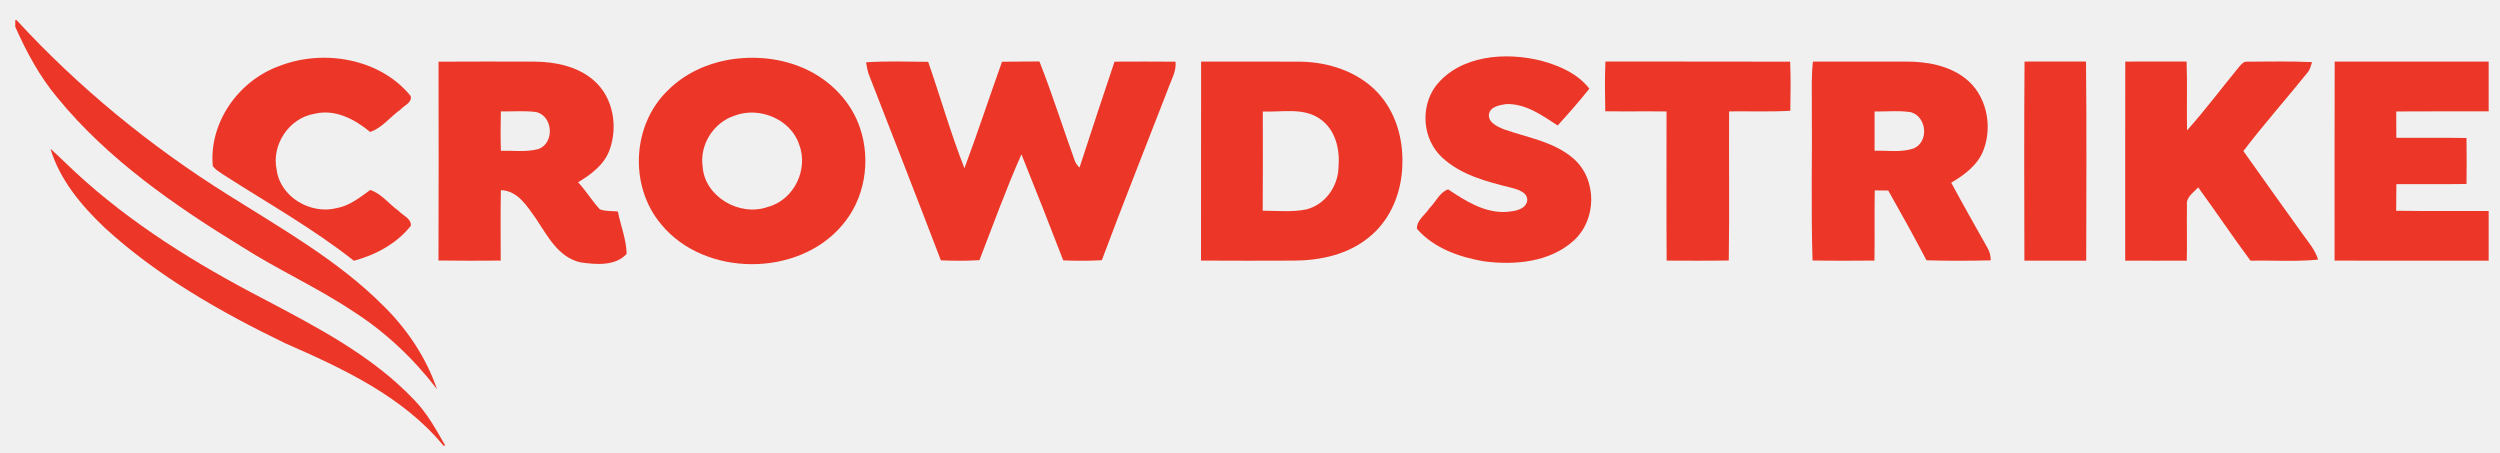
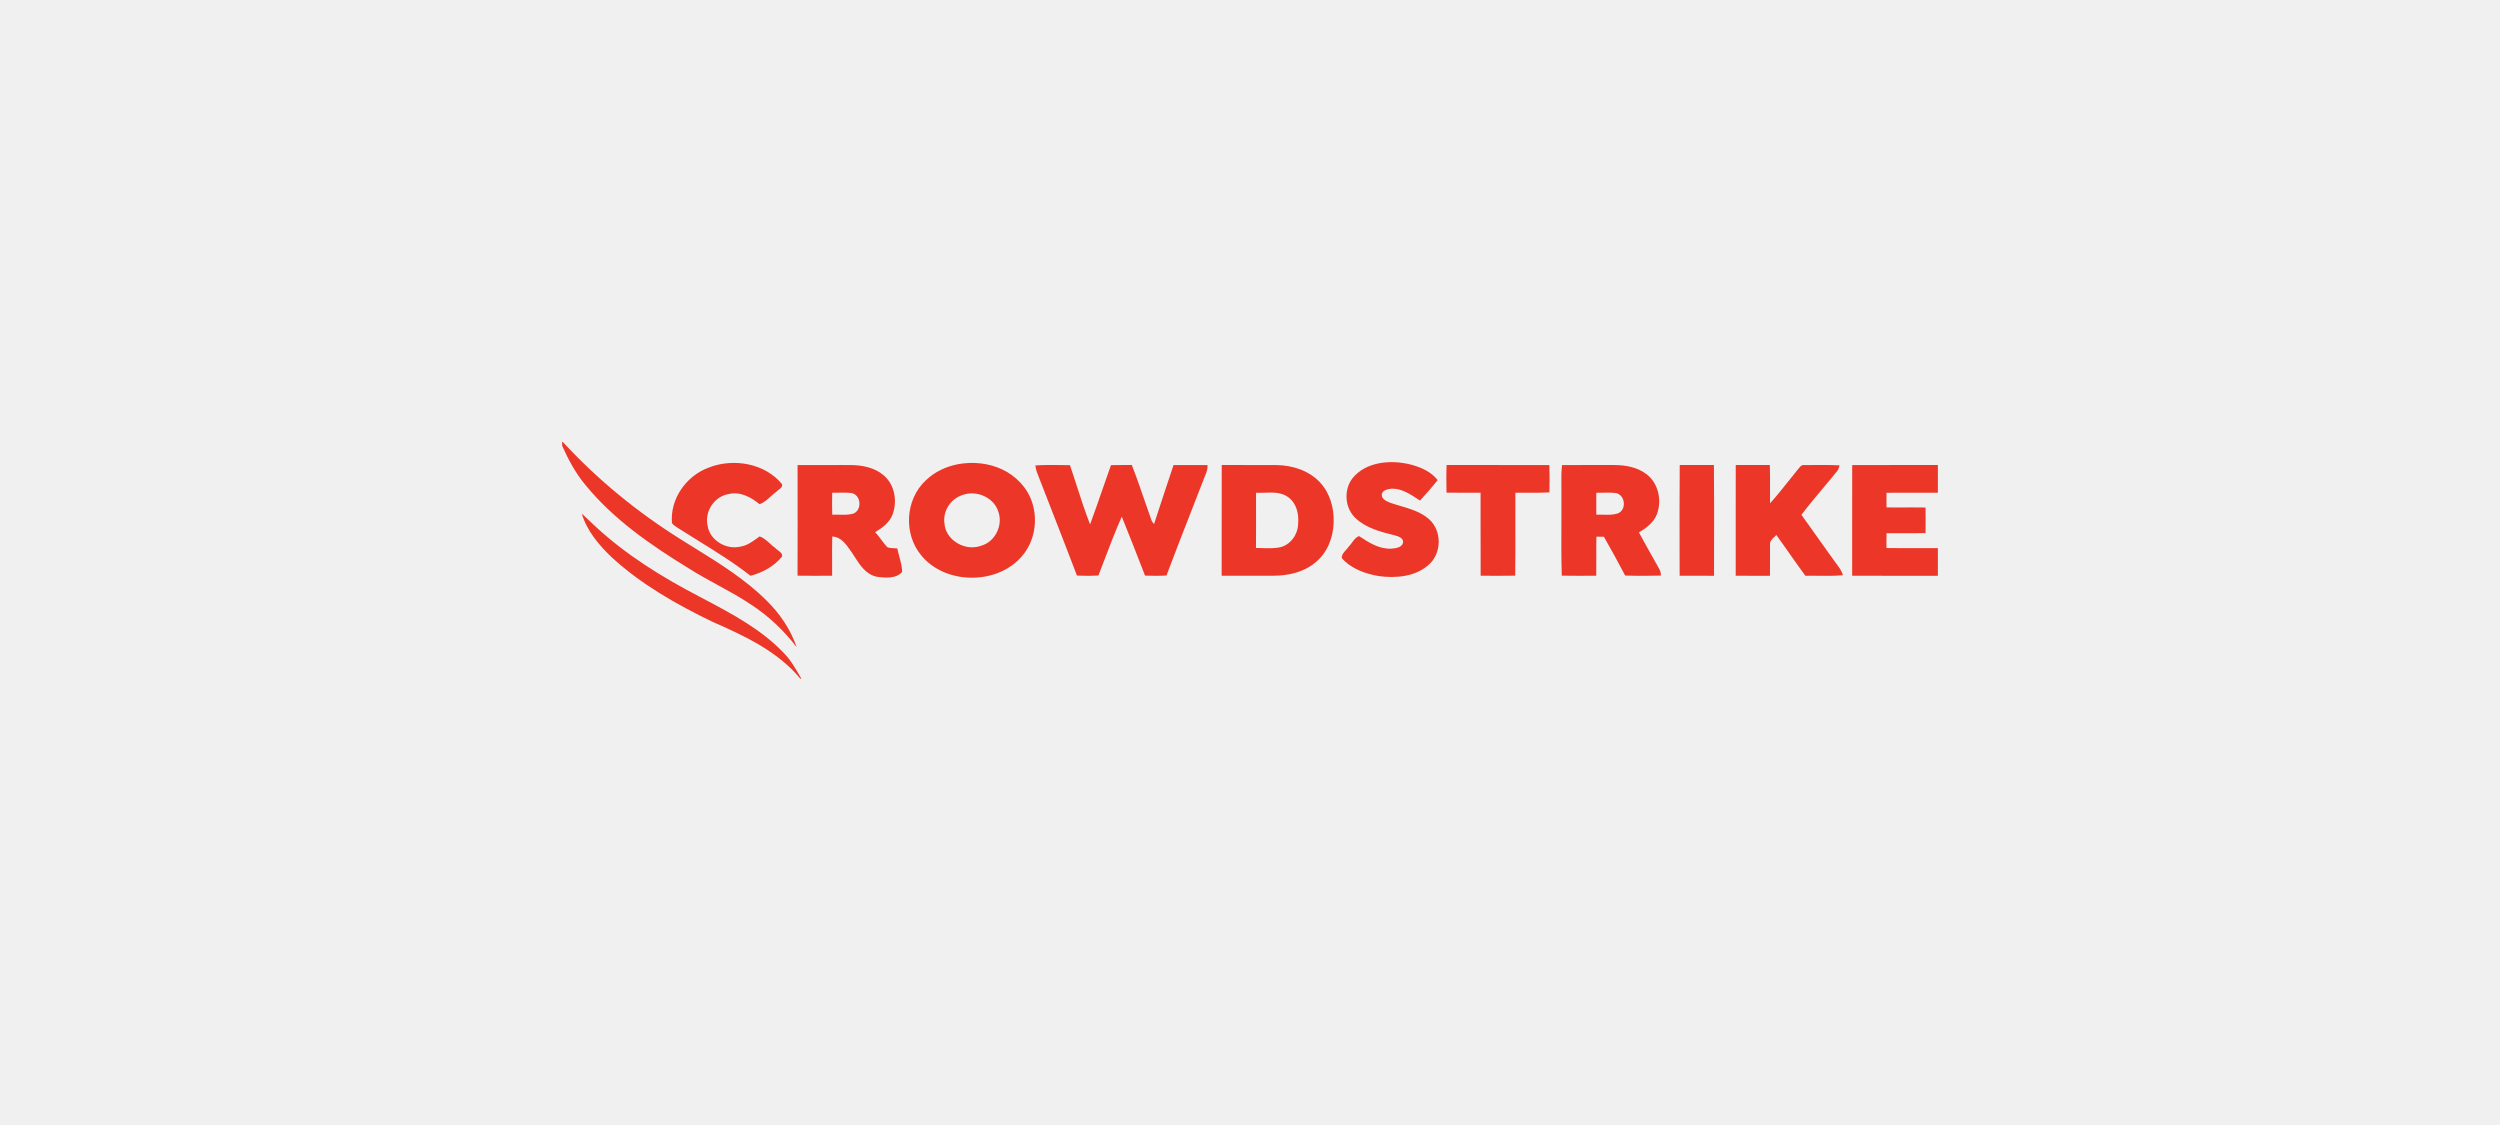
- <svg xmlns="http://www.w3.org/2000/svg" width="94" height="17" viewBox="0 0 94 17" fill="none">
-   <g clip-path="url(#clip0)">
-     <path d="M0.574 0.755H0.621C2.95 3.284 5.643 5.493 8.579 7.329C10.588 8.597 12.692 9.782 14.378 11.461C15.296 12.353 16.02 13.434 16.431 14.633C15.558 13.492 14.499 12.487 13.274 11.704C11.938 10.814 10.46 10.148 9.106 9.285C6.559 7.725 4.054 5.989 2.165 3.682C1.49 2.88 0.997 1.957 0.574 1.009V0.755Z" fill="#EC3728" />
-     <path d="M10.482 2.49C12.153 1.827 14.296 2.198 15.44 3.608C15.509 3.858 15.194 3.963 15.056 4.121C14.673 4.391 14.37 4.811 13.917 4.961C13.345 4.488 12.608 4.09 11.831 4.277C10.852 4.439 10.201 5.46 10.403 6.388C10.535 7.398 11.67 8.08 12.668 7.823C13.155 7.734 13.535 7.418 13.922 7.143C14.346 7.279 14.628 7.678 14.988 7.928C15.144 8.106 15.481 8.218 15.446 8.492C14.92 9.155 14.129 9.585 13.306 9.804C11.767 8.59 10.047 7.625 8.396 6.567C8.256 6.471 8.105 6.383 8.001 6.248C7.851 4.64 8.938 3.054 10.482 2.49Z" fill="#EC3728" />
-     <path d="M27.384 2.25C28.358 2.082 29.39 2.182 30.287 2.595C31.242 3.032 32.023 3.847 32.343 4.831C32.75 6.055 32.52 7.488 31.655 8.48C30.002 10.428 26.5 10.418 24.87 8.446C23.637 6.998 23.757 4.652 25.161 3.35C25.76 2.768 26.556 2.399 27.384 2.25ZM27.626 4.346C26.819 4.606 26.296 5.458 26.42 6.274C26.499 7.39 27.803 8.161 28.872 7.78C29.87 7.512 30.405 6.353 30.047 5.43C29.737 4.49 28.56 3.993 27.626 4.346Z" fill="#EC3728" />
-     <path d="M53.986 3.231C54.897 2.068 56.629 1.939 57.984 2.293C58.655 2.478 59.331 2.778 59.76 3.334C59.382 3.811 58.978 4.267 58.569 4.718C57.984 4.34 57.381 3.895 56.641 3.912C56.396 3.952 56.039 4 55.986 4.289C55.941 4.595 56.284 4.752 56.523 4.854C57.418 5.172 58.422 5.32 59.157 5.958C60.068 6.742 60.047 8.288 59.143 9.071C58.25 9.862 56.942 9.978 55.794 9.825C54.866 9.669 53.898 9.322 53.278 8.604C53.259 8.281 53.589 8.078 53.75 7.827C53.984 7.599 54.124 7.231 54.45 7.12C55.1 7.553 55.815 8.015 56.643 7.968C56.928 7.94 57.332 7.898 57.419 7.575C57.474 7.241 57.085 7.127 56.828 7.06C55.907 6.833 54.932 6.581 54.227 5.924C53.485 5.242 53.392 4.029 53.986 3.231Z" fill="#EC3728" />
-     <path d="M16.489 2.319C17.685 2.312 18.88 2.315 20.075 2.317C20.874 2.32 21.723 2.492 22.331 3.028C23.066 3.668 23.241 4.767 22.917 5.646C22.717 6.194 22.226 6.558 21.736 6.854C22.036 7.173 22.257 7.552 22.555 7.87C22.768 7.953 23.006 7.928 23.232 7.952C23.336 8.484 23.55 9 23.563 9.545C23.13 10.019 22.395 9.947 21.814 9.863C20.976 9.664 20.578 8.852 20.146 8.21C19.82 7.759 19.474 7.168 18.834 7.15C18.813 8.032 18.828 8.915 18.827 9.798C18.047 9.804 17.267 9.807 16.487 9.795C16.497 7.304 16.492 4.811 16.489 2.319ZM18.833 4.19C18.819 4.683 18.818 5.177 18.834 5.67C19.3 5.657 19.78 5.726 20.235 5.607C20.861 5.393 20.802 4.357 20.154 4.212C19.717 4.157 19.272 4.195 18.833 4.19Z" fill="#EC3728" />
-     <path d="M32.565 2.342C33.342 2.291 34.122 2.318 34.9 2.325C35.361 3.657 35.747 5.015 36.263 6.327C36.757 5 37.199 3.655 37.676 2.322C38.145 2.312 38.613 2.317 39.083 2.311C39.571 3.548 39.969 4.818 40.421 6.067C40.459 6.157 40.516 6.234 40.591 6.299C41.022 4.969 41.462 3.644 41.906 2.318C42.671 2.314 43.435 2.313 44.2 2.319C44.239 2.688 44.031 3.015 43.915 3.353C43.086 5.497 42.233 7.632 41.429 9.784C40.945 9.813 40.461 9.808 39.978 9.791C39.464 8.458 38.94 7.128 38.406 5.802C37.827 7.108 37.343 8.453 36.827 9.782C36.344 9.813 35.859 9.809 35.376 9.788C34.484 7.446 33.566 5.113 32.659 2.777C32.611 2.635 32.589 2.488 32.565 2.342Z" fill="#EC3728" />
-     <path d="M45.162 2.315C46.406 2.318 47.649 2.311 48.893 2.319C49.957 2.333 51.054 2.695 51.788 3.468C52.474 4.194 52.762 5.204 52.729 6.174C52.71 7.198 52.308 8.254 51.478 8.917C50.702 9.564 49.655 9.795 48.653 9.799C47.488 9.805 46.323 9.804 45.158 9.798C45.162 7.304 45.156 4.81 45.162 2.315ZM47.481 4.192C47.483 5.435 47.488 6.679 47.478 7.922C48.022 7.924 48.574 7.982 49.111 7.875C49.831 7.701 50.313 6.997 50.327 6.294C50.388 5.639 50.227 4.894 49.652 4.485C49.026 4.027 48.205 4.225 47.481 4.192Z" fill="#EC3728" />
-     <path d="M60.364 2.313C62.68 2.321 64.995 2.309 67.31 2.319C67.335 2.934 67.327 3.551 67.316 4.166C66.55 4.209 65.782 4.178 65.014 4.188C65.004 6.057 65.029 7.926 65.002 9.794C64.224 9.808 63.445 9.802 62.666 9.799C62.653 7.929 62.664 6.06 62.662 4.191C61.894 4.181 61.126 4.194 60.358 4.184C60.345 3.56 60.338 2.937 60.364 2.313Z" fill="#EC3728" />
-     <path d="M68.166 2.317C69.331 2.314 70.496 2.315 71.66 2.315C72.44 2.312 73.263 2.458 73.888 2.941C74.69 3.558 74.925 4.705 74.589 5.618C74.385 6.185 73.879 6.571 73.366 6.868C73.805 7.688 74.267 8.495 74.722 9.307C74.812 9.453 74.852 9.62 74.851 9.789C74.045 9.807 73.239 9.814 72.435 9.786C71.974 8.904 71.49 8.031 70.998 7.164C70.828 7.165 70.66 7.162 70.491 7.159C70.473 8.038 70.496 8.918 70.479 9.798C69.702 9.804 68.926 9.808 68.151 9.794C68.091 7.841 68.141 5.886 68.125 3.932C68.124 3.393 68.106 2.853 68.166 2.317ZM70.484 4.192C70.484 4.684 70.484 5.177 70.484 5.668C70.962 5.653 71.463 5.738 71.926 5.591C72.534 5.366 72.462 4.397 71.854 4.22C71.401 4.148 70.939 4.198 70.484 4.192Z" fill="#EC3728" />
-     <path d="M76.123 2.315C76.894 2.314 77.664 2.317 78.434 2.313C78.46 4.808 78.445 7.305 78.442 9.801C77.667 9.802 76.892 9.804 76.117 9.8C76.114 7.305 76.102 4.809 76.123 2.315Z" fill="#EC3728" />
-     <path d="M79.91 2.315C80.679 2.315 81.447 2.316 82.216 2.314C82.246 3.176 82.216 4.04 82.233 4.902C82.911 4.148 83.515 3.333 84.159 2.552C84.25 2.449 84.341 2.298 84.507 2.319C85.314 2.314 86.125 2.299 86.932 2.336C86.89 2.472 86.86 2.615 86.764 2.727C85.968 3.718 85.12 4.668 84.351 5.679C85.077 6.708 85.813 7.732 86.547 8.758C86.772 9.079 87.047 9.38 87.16 9.762C86.316 9.845 85.466 9.784 84.619 9.802C83.947 8.895 83.318 7.959 82.653 7.046C82.48 7.238 82.194 7.409 82.229 7.701C82.219 8.401 82.239 9.101 82.223 9.801C81.45 9.802 80.679 9.805 79.908 9.8C79.91 7.305 79.904 4.809 79.91 2.315Z" fill="#EC3728" />
-     <path d="M87.784 2.317C89.714 2.313 91.644 2.318 93.574 2.315V4.187C92.415 4.189 91.258 4.182 90.099 4.191C90.1 4.521 90.101 4.851 90.102 5.181C90.982 5.186 91.861 5.174 92.74 5.188C92.75 5.764 92.748 6.34 92.741 6.917C91.862 6.932 90.983 6.92 90.104 6.924C90.101 7.258 90.099 7.591 90.096 7.925C91.255 7.942 92.415 7.928 93.574 7.933V9.802C91.643 9.799 89.711 9.806 87.78 9.799C87.781 7.305 87.776 4.811 87.784 2.317Z" fill="#EC3728" />
-     <path d="M1.898 5.594C2.212 5.874 2.508 6.174 2.817 6.459C4.904 8.397 7.356 9.915 9.896 11.232C11.907 12.295 13.986 13.366 15.559 15.021C16.058 15.527 16.395 16.149 16.744 16.755H16.673C15.146 14.902 12.889 13.854 10.711 12.901C8.285 11.726 5.907 10.374 3.928 8.554C3.053 7.721 2.246 6.757 1.898 5.594Z" fill="#EC3728" />
-   </g>
-   <defs>
-     <clipPath id="clip0">
-       <rect width="93" height="16" fill="white" transform="translate(0.574219 0.755371)" />
-     </clipPath>
-   </defs>
+ <svg xmlns="http://www.w3.org/2000/svg" width="169" height="76" viewBox="0 0 169 76" fill="none">
+   <path fill-rule="evenodd" clip-rule="evenodd" d="M38 29.876H38.047C40.376 32.404 43.069 34.614 46.004 36.45C46.243 36.601 46.483 36.75 46.723 36.899L46.957 37.044C48.665 38.102 50.383 39.167 51.803 40.582C52.721 41.474 53.446 42.555 53.857 43.754C52.984 42.612 51.925 41.608 50.7 40.824C49.991 40.352 49.242 39.943 48.492 39.534L48.491 39.533C47.829 39.172 47.167 38.81 46.532 38.405C43.984 36.845 41.48 35.11 39.591 32.803C38.916 32.001 38.423 31.077 38 30.13V29.876ZM47.908 31.61C49.579 30.948 51.722 31.319 52.865 32.729C52.914 32.903 52.775 33.007 52.639 33.108C52.581 33.151 52.523 33.194 52.482 33.242C52.346 33.338 52.22 33.452 52.094 33.567C51.865 33.776 51.636 33.985 51.343 34.082C50.77 33.609 50.034 33.21 49.257 33.397C48.278 33.56 47.627 34.581 47.829 35.509C47.961 36.519 49.096 37.201 50.094 36.943C50.516 36.867 50.858 36.618 51.195 36.374C51.246 36.337 51.297 36.3 51.348 36.263C51.62 36.351 51.834 36.546 52.047 36.741C52.166 36.85 52.285 36.959 52.414 37.049C52.463 37.105 52.529 37.154 52.597 37.204C52.744 37.313 52.896 37.424 52.872 37.613C52.346 38.276 51.555 38.706 50.732 38.924C49.612 38.041 48.397 37.29 47.182 36.539L47.179 36.537C46.725 36.257 46.271 35.976 45.821 35.688C45.682 35.592 45.531 35.503 45.427 35.369C45.276 33.761 46.364 32.175 47.908 31.61ZM67.713 31.716C66.815 31.303 65.783 31.203 64.81 31.37C63.982 31.52 63.186 31.889 62.587 32.47C61.183 33.772 61.063 36.118 62.296 37.567C63.926 39.538 67.428 39.549 69.081 37.601C69.945 36.609 70.175 35.176 69.769 33.951C69.449 32.968 68.668 32.152 67.713 31.716ZM63.846 35.395C63.721 34.578 64.244 33.727 65.052 33.467C65.986 33.114 67.163 33.61 67.473 34.55C67.831 35.474 67.296 36.632 66.298 36.901C65.229 37.282 63.925 36.51 63.846 35.395ZM91.412 32.351C92.323 31.189 94.054 31.06 95.409 31.414C96.08 31.599 96.757 31.898 97.186 32.455C96.808 32.931 96.404 33.388 95.994 33.839C95.941 33.804 95.888 33.769 95.834 33.734C95.299 33.384 94.739 33.018 94.067 33.033L94.042 33.037C93.798 33.076 93.463 33.13 93.411 33.41C93.367 33.716 93.709 33.873 93.949 33.975L94.013 33.997L94.085 34.022C94.114 34.032 94.144 34.041 94.173 34.051L94.216 34.065C94.364 34.112 94.515 34.156 94.665 34.201L94.667 34.201C95.351 34.404 96.04 34.608 96.583 35.078C97.493 35.863 97.473 37.409 96.568 38.191C95.676 38.983 94.368 39.099 93.22 38.946C92.291 38.79 91.324 38.443 90.704 37.724C90.69 37.504 90.841 37.339 90.988 37.177C91.025 37.136 91.062 37.096 91.097 37.054C91.126 37.02 91.153 36.984 91.176 36.948C91.256 36.87 91.325 36.775 91.394 36.68L91.395 36.679C91.528 36.497 91.662 36.313 91.876 36.241C92.526 36.674 93.241 37.136 94.069 37.089C94.353 37.061 94.758 37.019 94.845 36.696C94.9 36.362 94.511 36.248 94.254 36.181C93.333 35.954 92.358 35.702 91.653 35.044C90.911 34.363 90.817 33.15 91.412 32.351ZM56.849 31.436C55.871 31.435 54.893 31.434 53.915 31.439L53.916 32.476V32.548C53.919 34.67 53.921 36.794 53.913 38.916C54.693 38.928 55.472 38.924 56.252 38.918C56.253 38.645 56.252 38.372 56.251 38.099C56.248 37.489 56.245 36.879 56.26 36.27C56.834 36.287 57.171 36.763 57.47 37.186C57.504 37.235 57.538 37.283 57.572 37.33C57.595 37.363 57.617 37.397 57.639 37.431C57.679 37.492 57.719 37.555 57.759 37.618C58.128 38.195 58.523 38.813 59.24 38.983C59.821 39.068 60.556 39.139 60.988 38.665C60.98 38.312 60.888 37.972 60.795 37.631C60.745 37.445 60.694 37.26 60.658 37.072C60.588 37.065 60.517 37.062 60.446 37.06C60.287 37.054 60.128 37.048 59.981 36.99C59.832 36.831 59.702 36.657 59.573 36.483C59.442 36.309 59.312 36.134 59.162 35.975C59.651 35.678 60.143 35.315 60.343 34.766C60.666 33.888 60.492 32.789 59.757 32.149C59.149 31.612 58.3 31.441 57.501 31.437L56.849 31.436ZM56.26 34.79C56.244 34.297 56.245 33.803 56.258 33.31C56.315 33.311 56.372 33.311 56.429 33.31L56.512 33.309L56.579 33.308L56.684 33.306C56.983 33.301 57.283 33.295 57.58 33.332C58.227 33.477 58.287 34.514 57.661 34.728C57.344 34.81 57.015 34.802 56.688 34.793C56.545 34.79 56.401 34.786 56.26 34.79ZM69.99 31.463C70.61 31.422 71.232 31.43 71.853 31.439L72.125 31.443L72.326 31.445C72.38 31.601 72.433 31.757 72.485 31.913C72.517 32.01 72.549 32.106 72.581 32.203L72.636 32.371C72.693 32.548 72.751 32.725 72.808 32.903L72.808 32.904L72.809 32.905L72.809 32.906L72.809 32.907L72.81 32.908L72.81 32.909L72.81 32.91C73.086 33.762 73.361 34.614 73.689 35.448C73.984 34.654 74.26 33.855 74.537 33.055C74.723 32.517 74.91 31.979 75.102 31.443C75.378 31.437 75.655 31.436 75.932 31.435C76.124 31.434 76.316 31.434 76.509 31.431C76.814 32.206 77.085 32.993 77.355 33.779C77.516 34.25 77.678 34.72 77.847 35.188C77.884 35.277 77.941 35.355 78.016 35.419C78.447 34.09 78.888 32.764 79.331 31.438C80.097 31.435 80.861 31.433 81.626 31.439C81.654 31.71 81.55 31.958 81.447 32.204C81.409 32.294 81.371 32.383 81.34 32.474C81.06 33.199 80.777 33.924 80.493 34.649C79.94 36.065 79.386 37.481 78.854 38.904C78.371 38.934 77.887 38.929 77.404 38.911C76.89 37.578 76.366 36.249 75.832 34.923C75.4 35.896 75.021 36.891 74.643 37.886C74.572 38.07 74.502 38.255 74.431 38.44C74.372 38.594 74.312 38.749 74.253 38.903C73.769 38.934 73.285 38.93 72.802 38.909C72.189 37.298 71.563 35.692 70.937 34.087L70.933 34.078L70.929 34.066L70.924 34.053L70.918 34.038L70.893 33.974L70.877 33.933L70.609 33.245L70.331 32.53L70.085 31.897C70.04 31.768 70.018 31.633 69.996 31.5L69.99 31.463ZM84.009 31.436C83.535 31.437 83.061 31.437 82.588 31.436C82.585 32.822 82.585 34.207 82.585 35.593C82.586 36.702 82.586 37.81 82.584 38.919C83.749 38.924 84.914 38.926 86.079 38.92C87.08 38.916 88.128 38.684 88.904 38.037C89.734 37.375 90.136 36.319 90.155 35.295C90.188 34.324 89.9 33.315 89.214 32.589C88.48 31.816 87.383 31.454 86.319 31.44C85.549 31.435 84.779 31.435 84.009 31.436ZM84.908 33.872L84.907 33.313C84.982 33.316 85.059 33.317 85.136 33.316C85.251 33.316 85.368 33.311 85.485 33.307C86.044 33.287 86.614 33.267 87.078 33.605C87.653 34.015 87.814 34.76 87.753 35.415C87.739 36.117 87.257 36.822 86.537 36.996C86.138 37.076 85.732 37.064 85.326 37.052C85.245 37.049 85.163 37.047 85.082 37.045C85.023 37.044 84.963 37.043 84.904 37.043C84.913 35.986 84.91 34.929 84.908 33.872ZM97.79 31.434C98.914 31.438 100.039 31.437 101.163 31.436C102.354 31.435 103.545 31.435 104.736 31.439C104.76 32.055 104.753 32.671 104.742 33.287C104.252 33.314 103.761 33.311 103.269 33.309C103.123 33.308 102.977 33.307 102.831 33.307C102.701 33.306 102.57 33.307 102.44 33.309C102.436 34.076 102.437 34.844 102.439 35.612C102.441 36.713 102.444 37.814 102.428 38.915C101.731 38.927 101.034 38.924 100.336 38.921L100.092 38.919C100.084 37.716 100.085 36.512 100.087 35.308C100.087 34.642 100.088 33.977 100.087 33.311C99.713 33.307 99.339 33.307 98.965 33.308C98.571 33.309 98.178 33.31 97.784 33.304C97.771 32.681 97.763 32.057 97.79 31.434ZM107.192 31.436C106.659 31.436 106.125 31.436 105.592 31.437C105.542 31.877 105.546 32.32 105.549 32.763V32.766C105.55 32.861 105.551 32.957 105.551 33.052C105.557 33.785 105.554 34.518 105.55 35.252C105.545 36.473 105.539 37.694 105.576 38.915C106.351 38.929 107.128 38.924 107.905 38.918C107.913 38.485 107.912 38.051 107.911 37.618C107.909 37.172 107.908 36.725 107.917 36.279C108.085 36.283 108.254 36.285 108.423 36.284C108.916 37.151 109.399 38.024 109.861 38.906C110.665 38.935 111.471 38.928 112.277 38.91C112.278 38.74 112.238 38.574 112.148 38.428C112.04 38.234 111.931 38.041 111.822 37.848C111.474 37.23 111.126 36.613 110.792 35.989C111.305 35.691 111.81 35.305 112.015 34.738C112.35 33.825 112.115 32.678 111.314 32.062C110.689 31.578 109.866 31.432 109.086 31.436L108.215 31.436L107.192 31.436ZM107.91 34.789V33.312C108.052 33.314 108.196 33.311 108.339 33.307C108.653 33.299 108.968 33.291 109.28 33.34C109.887 33.517 109.96 34.486 109.352 34.711C109.028 34.814 108.686 34.803 108.346 34.793C108.2 34.789 108.054 34.784 107.91 34.789ZM115.131 31.436C115.374 31.435 115.617 31.435 115.86 31.434C115.88 33.319 115.876 35.205 115.871 37.091V37.119C115.87 37.72 115.869 38.321 115.868 38.922H115.861C115.088 38.923 114.316 38.924 113.543 38.921C113.542 38.425 113.541 37.928 113.54 37.432C113.536 35.433 113.532 33.434 113.549 31.436C114.077 31.435 114.604 31.436 115.131 31.436ZM117.912 31.436L117.336 31.436C117.332 32.903 117.333 34.371 117.333 35.839V36.075C117.334 37.024 117.334 37.972 117.333 38.921C117.994 38.925 118.655 38.924 119.317 38.923L119.649 38.922C119.657 38.539 119.655 38.157 119.654 37.774C119.652 37.457 119.65 37.139 119.655 36.822C119.628 36.597 119.791 36.444 119.947 36.297L119.948 36.296C119.994 36.253 120.039 36.21 120.079 36.167C120.194 36.326 120.309 36.485 120.423 36.645C120.523 36.786 120.624 36.928 120.724 37.07L120.962 37.409C121.319 37.917 121.676 38.425 122.045 38.923C122.348 38.916 122.652 38.92 122.955 38.923C123.499 38.93 124.044 38.936 124.586 38.883C124.498 38.587 124.313 38.339 124.13 38.093L124.068 38.01C124.036 37.966 124.004 37.922 123.973 37.879L123.46 37.162C122.897 36.376 122.334 35.589 121.776 34.8C122.238 34.193 122.728 33.608 123.218 33.023C123.545 32.634 123.872 32.244 124.19 31.848C124.27 31.754 124.304 31.638 124.338 31.524C124.345 31.502 124.351 31.479 124.358 31.457C123.685 31.426 123.01 31.431 122.336 31.437L122.201 31.438L121.932 31.44C121.767 31.419 121.676 31.57 121.585 31.673C121.357 31.949 121.135 32.229 120.912 32.51C120.504 33.023 120.097 33.536 119.658 34.023C119.657 33.961 119.656 33.9 119.655 33.838L119.654 33.723C119.652 33.445 119.653 33.168 119.654 32.891C119.656 32.405 119.658 31.92 119.641 31.435C119.065 31.437 118.489 31.436 117.912 31.436ZM125.209 31.437C126.248 31.436 127.287 31.436 128.326 31.436C129.218 31.437 130.109 31.437 131 31.436V33.308C129.841 33.31 128.683 33.303 127.525 33.312L127.528 34.302C127.759 34.303 127.989 34.303 128.22 34.303L128.554 34.303C129.091 34.302 129.628 34.3 130.166 34.309C130.175 34.885 130.174 35.461 130.167 36.037C129.605 36.047 129.044 36.046 128.482 36.045C128.165 36.044 127.847 36.043 127.529 36.044L127.522 37.046C128.25 37.057 128.978 37.055 129.706 37.054C130.137 37.053 130.569 37.052 131 37.054V38.923C130.172 38.922 129.344 38.922 128.517 38.923C127.413 38.923 126.309 38.924 125.206 38.92C125.206 38.088 125.206 37.257 125.205 36.426V36.317C125.205 34.691 125.204 33.064 125.209 31.437ZM39.858 35.215C39.682 35.046 39.506 34.877 39.324 34.715C39.672 35.877 40.479 36.842 41.354 37.675C43.333 39.495 45.711 40.847 48.137 42.022C50.315 42.975 52.572 44.023 54.099 45.876H54.17L54.08 45.72C53.762 45.164 53.441 44.604 52.985 44.142C51.464 42.541 49.468 41.486 47.519 40.457L47.322 40.352C44.782 39.036 42.33 37.517 40.243 35.58C40.113 35.46 39.985 35.337 39.858 35.215Z" fill="#EC3728" />
</svg>
